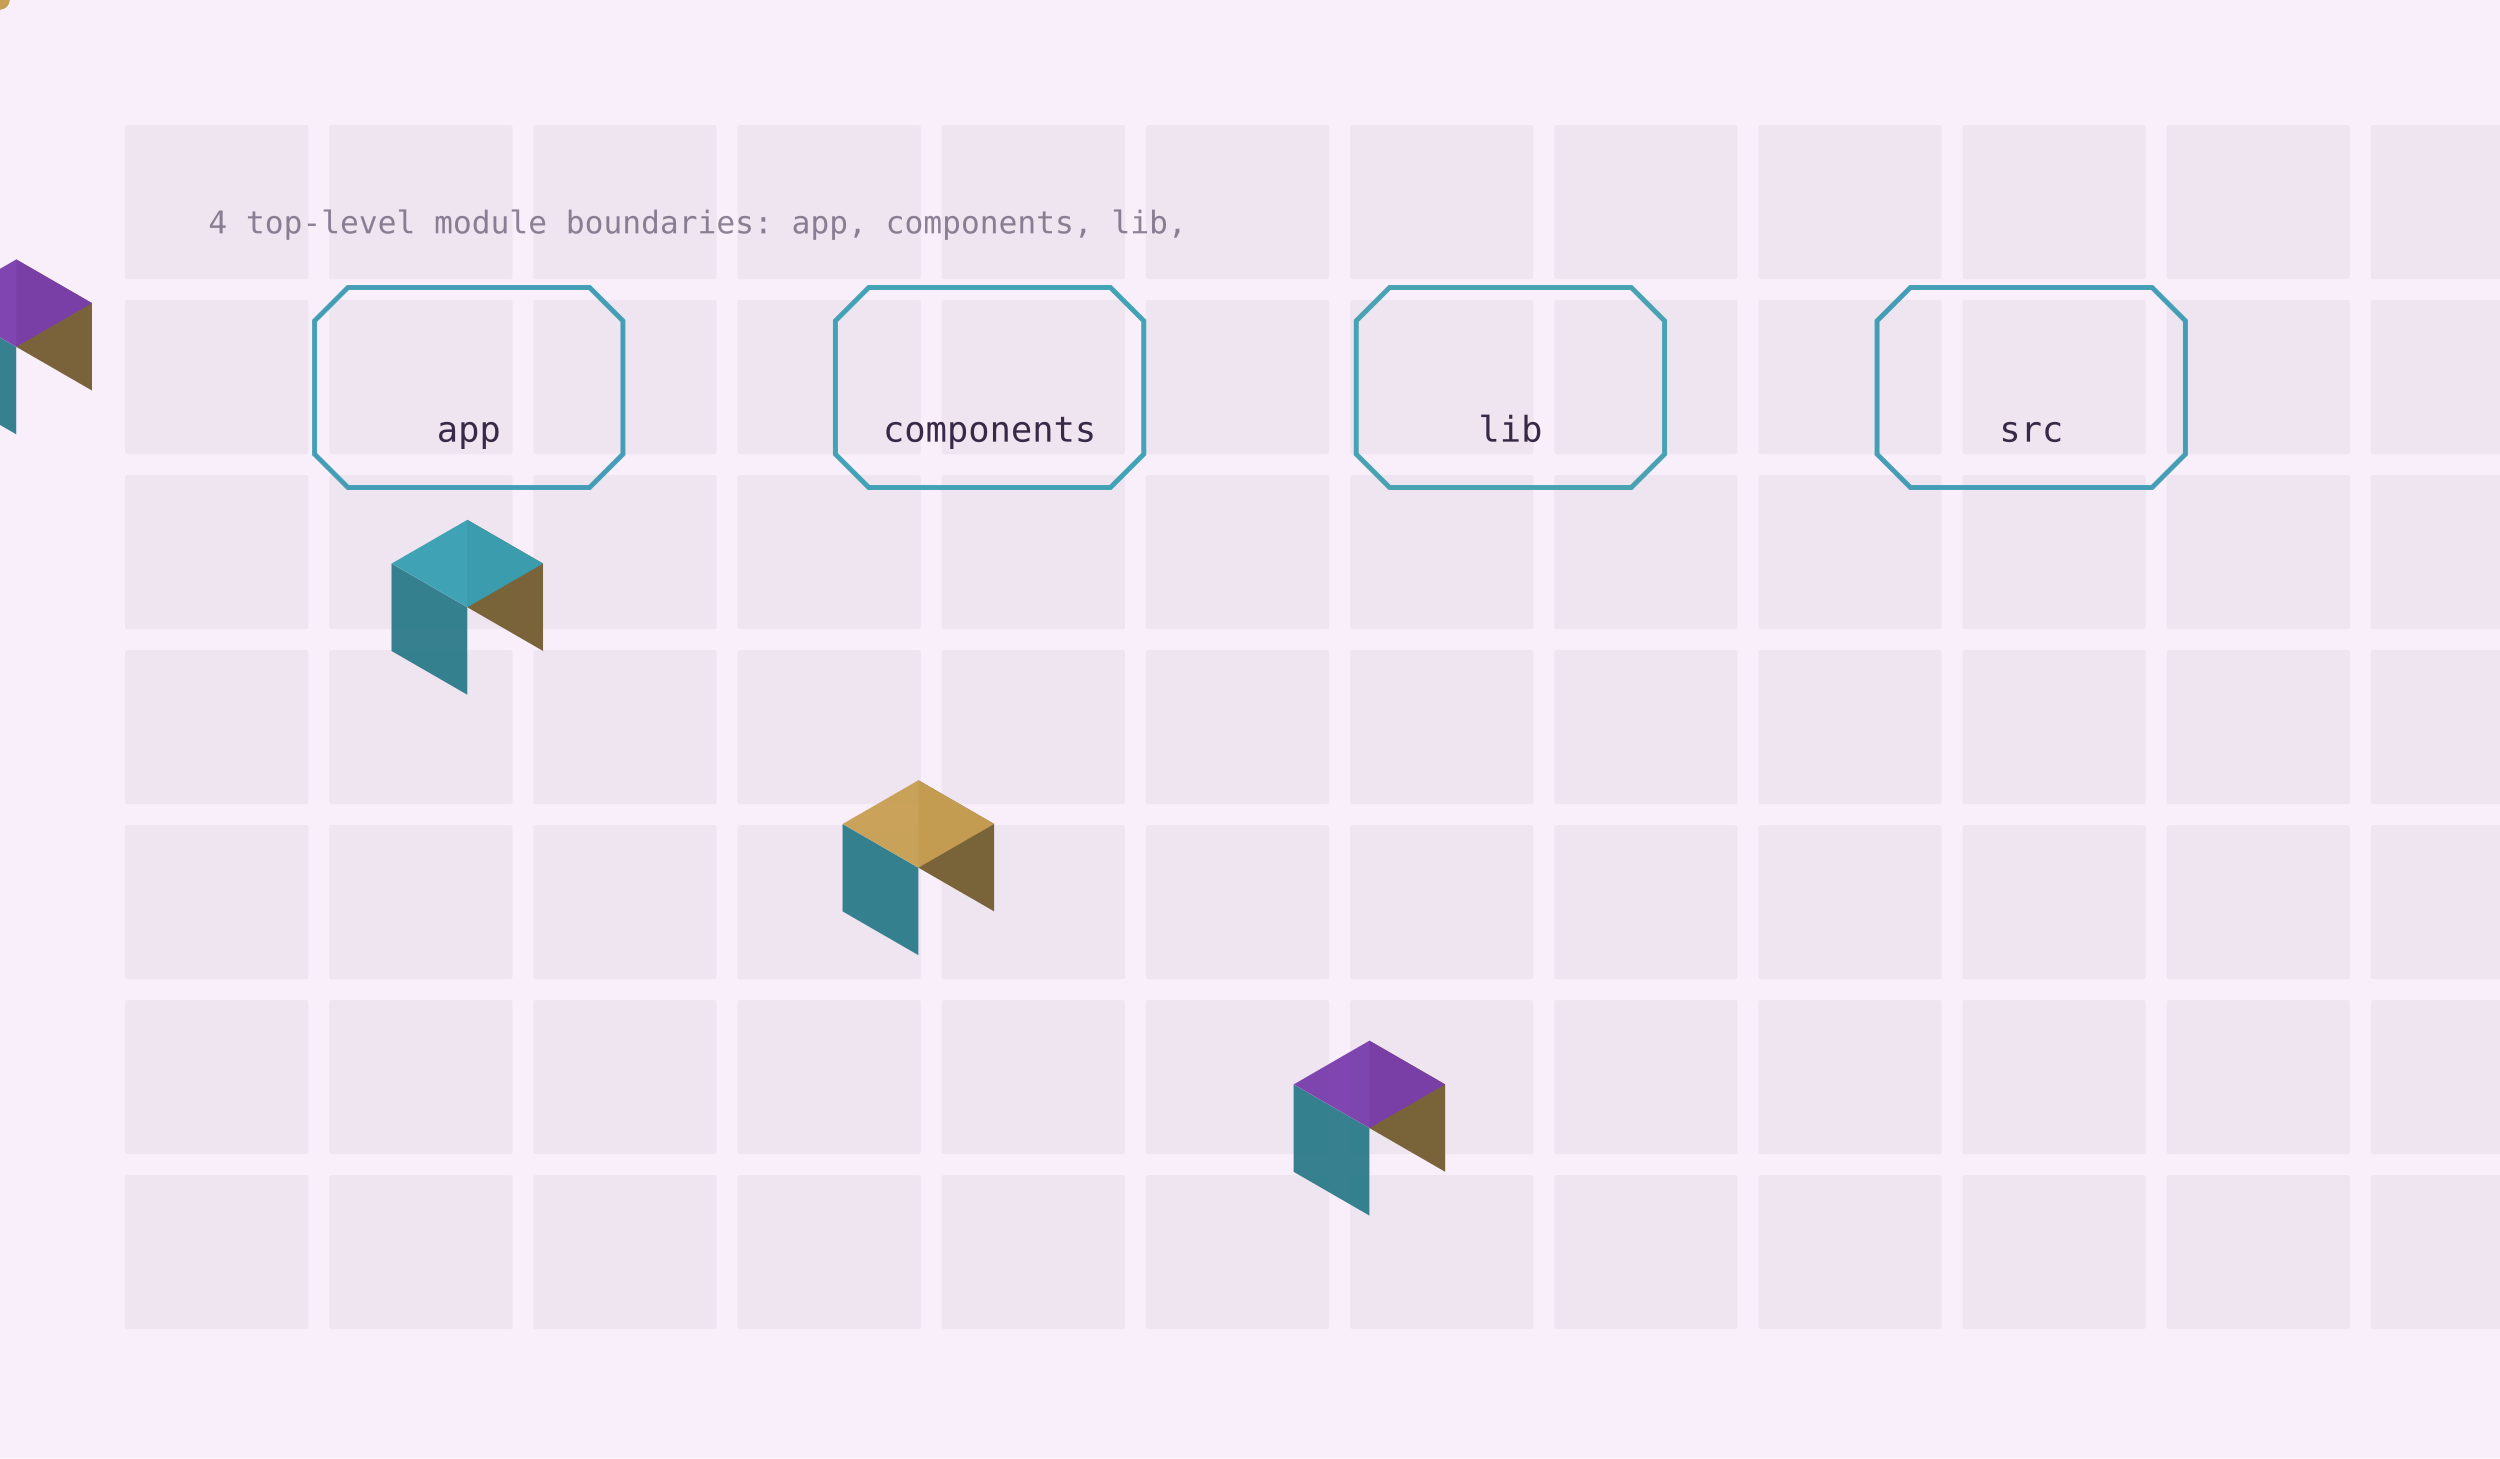
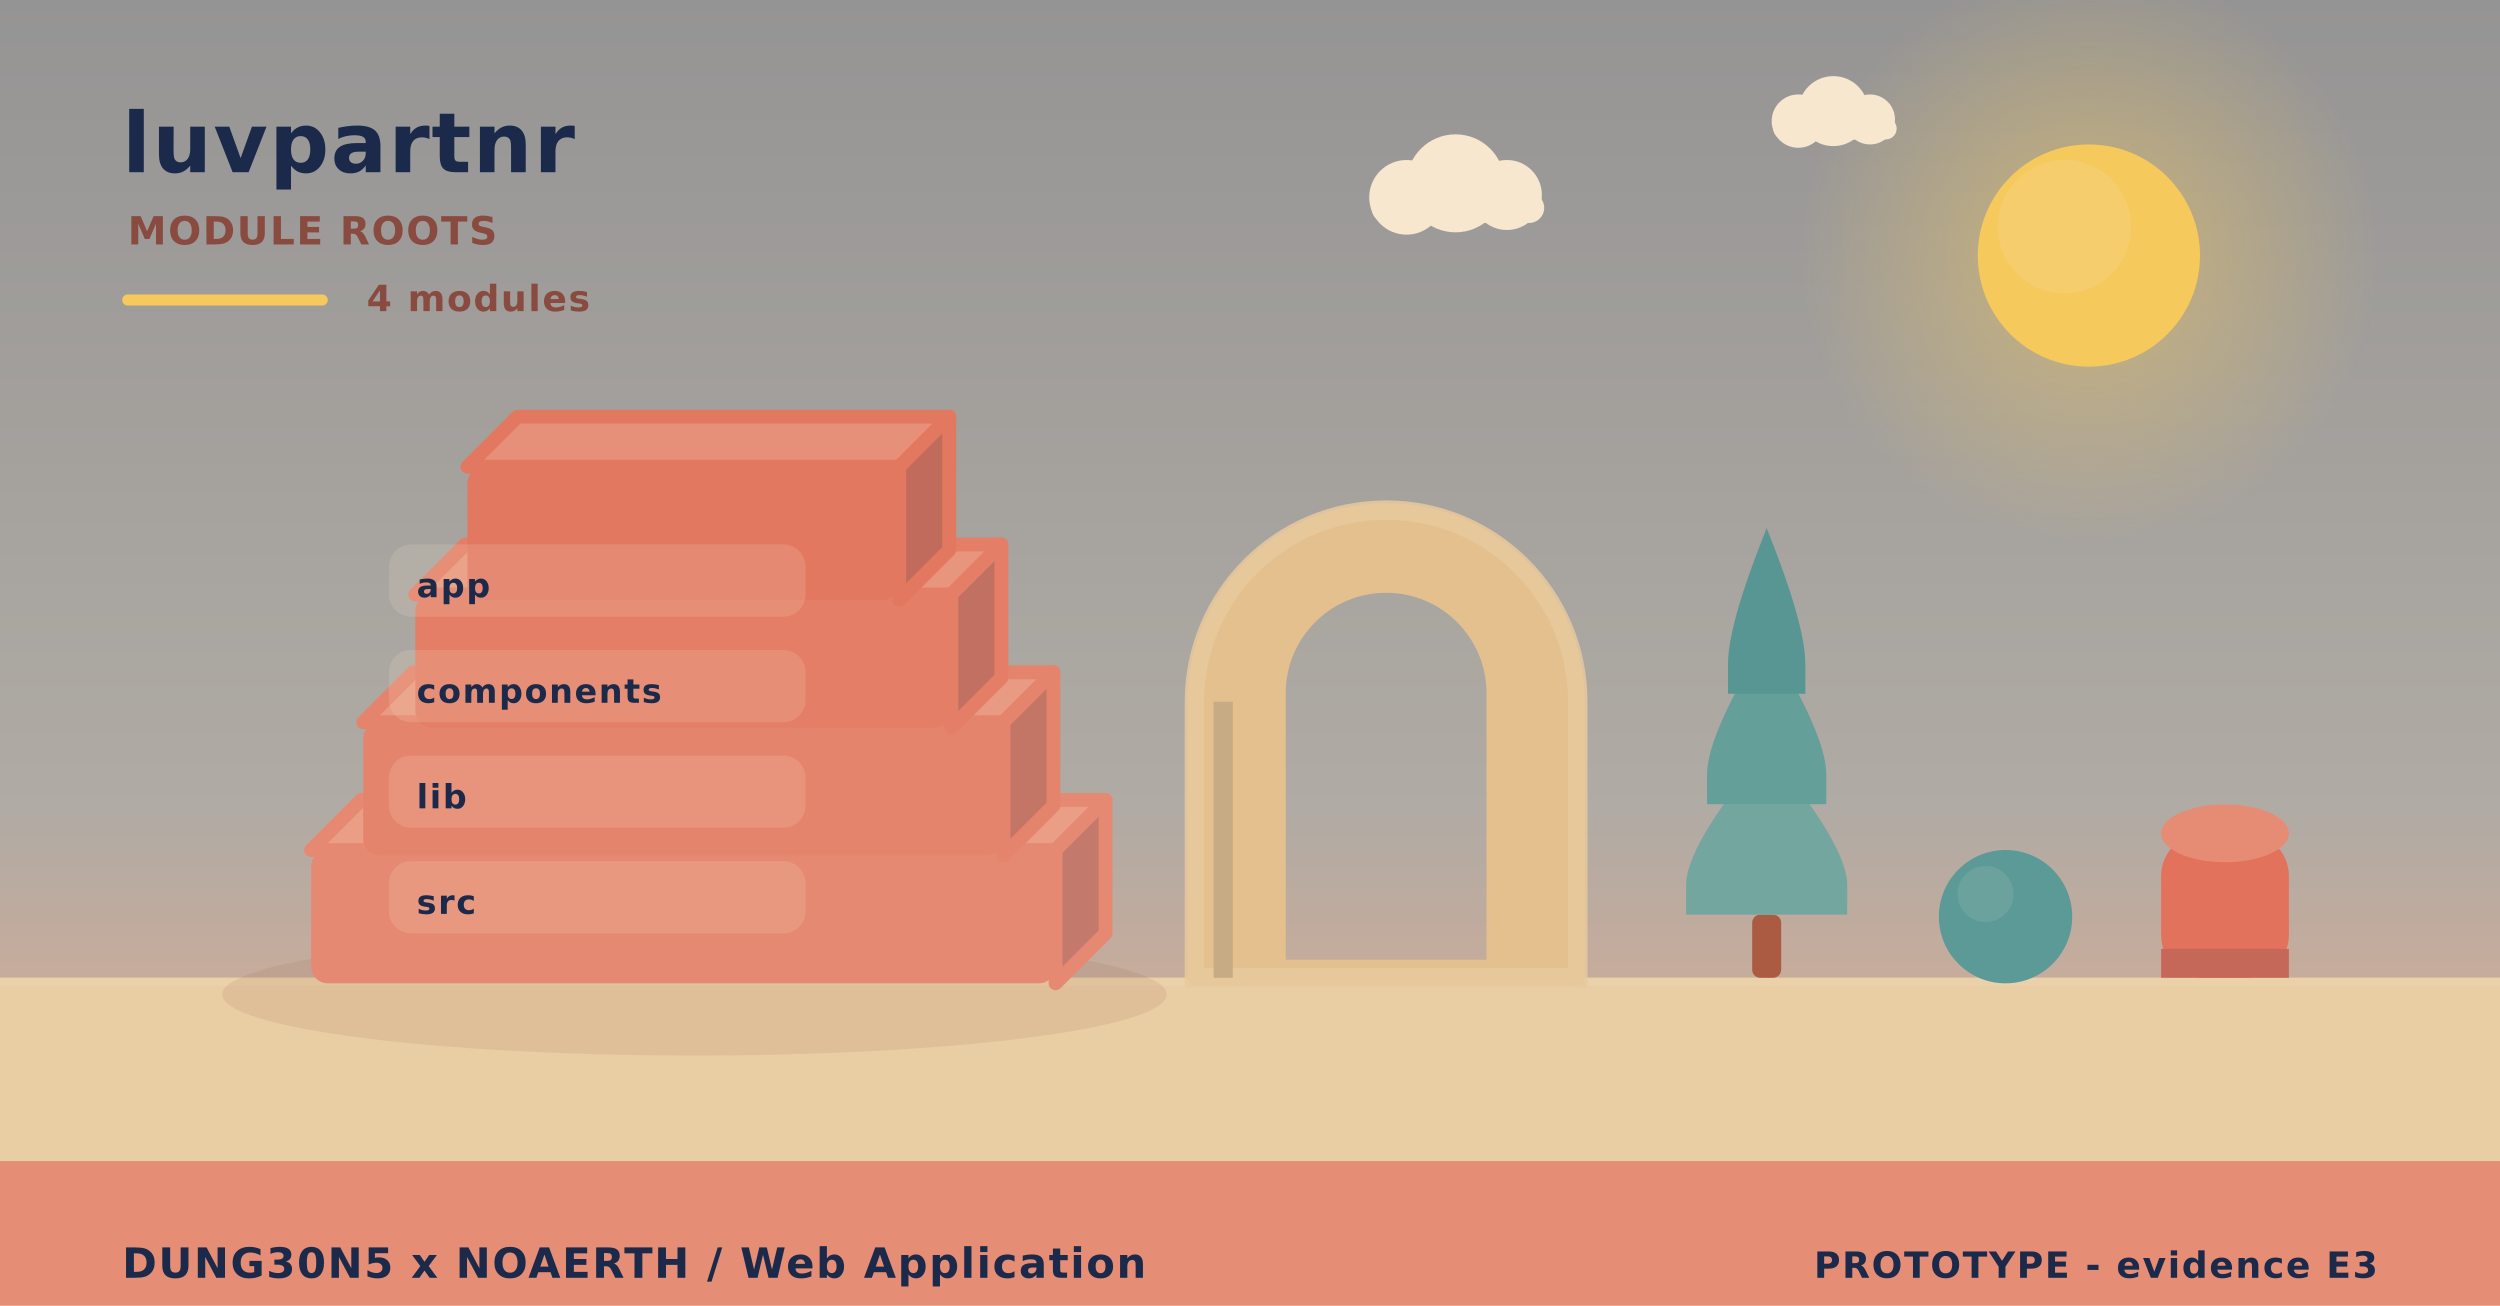
- <svg xmlns="http://www.w3.org/2000/svg" viewBox="0 0 1200 700" width="1200" height="700" role="img" aria-label="luvpartnr architecture">
-   <rect width="1200" height="700" fill="#f8effb" />
-   <defs>
-     <linearGradient id="ga" x1="0" y1="0" x2="1" y2="1">
-       <stop offset="0%" stop-color="#7a3dac" />
-       <stop offset="100%" stop-color="#389eb2" />
-     </linearGradient>
-   </defs>
-   <rect x="60.00" y="60.00" width="88.00" height="74.00" rx="1.20" fill="#251634" opacity="0.05" />
-   <rect x="158.00" y="60.00" width="88.00" height="74.00" rx="1.20" fill="#251634" opacity="0.05" />
-   <rect x="256.00" y="60.00" width="88.00" height="74.00" rx="1.20" fill="#251634" opacity="0.05" />
-   <rect x="354.00" y="60.00" width="88.00" height="74.00" rx="1.20" fill="#251634" opacity="0.05" />
-   <rect x="452.00" y="60.00" width="88.00" height="74.00" rx="1.20" fill="#251634" opacity="0.05" />
-   <rect x="550.00" y="60.00" width="88.00" height="74.00" rx="1.20" fill="#251634" opacity="0.05" />
-   <rect x="648.00" y="60.00" width="88.00" height="74.00" rx="1.20" fill="#251634" opacity="0.05" />
-   <rect x="746.00" y="60.00" width="88.00" height="74.00" rx="1.20" fill="#251634" opacity="0.05" />
-   <rect x="844.00" y="60.00" width="88.00" height="74.00" rx="1.20" fill="#251634" opacity="0.05" />
-   <rect x="942.00" y="60.00" width="88.00" height="74.00" rx="1.20" fill="#251634" opacity="0.05" />
-   <rect x="1040.00" y="60.00" width="88.00" height="74.00" rx="1.20" fill="#251634" opacity="0.05" />
-   <rect x="1138.00" y="60.00" width="88.00" height="74.00" rx="1.20" fill="#251634" opacity="0.05" />
-   <rect x="60.00" y="144.00" width="88.00" height="74.00" rx="1.20" fill="#251634" opacity="0.05" />
-   <rect x="158.00" y="144.00" width="88.00" height="74.00" rx="1.20" fill="#251634" opacity="0.05" />
-   <rect x="256.00" y="144.00" width="88.00" height="74.00" rx="1.20" fill="#251634" opacity="0.05" />
-   <rect x="354.00" y="144.00" width="88.00" height="74.00" rx="1.20" fill="#251634" opacity="0.05" />
-   <rect x="452.00" y="144.00" width="88.00" height="74.00" rx="1.20" fill="#251634" opacity="0.05" />
-   <rect x="550.00" y="144.00" width="88.00" height="74.00" rx="1.20" fill="#251634" opacity="0.05" />
-   <rect x="648.00" y="144.00" width="88.00" height="74.00" rx="1.20" fill="#251634" opacity="0.05" />
-   <rect x="746.00" y="144.00" width="88.00" height="74.00" rx="1.20" fill="#251634" opacity="0.05" />
-   <rect x="844.00" y="144.00" width="88.00" height="74.00" rx="1.20" fill="#251634" opacity="0.05" />
-   <rect x="942.00" y="144.00" width="88.00" height="74.00" rx="1.20" fill="#251634" opacity="0.05" />
-   <rect x="1040.00" y="144.00" width="88.00" height="74.00" rx="1.20" fill="#251634" opacity="0.05" />
-   <rect x="1138.00" y="144.00" width="88.00" height="74.00" rx="1.20" fill="#251634" opacity="0.05" />
-   <rect x="60.00" y="228.00" width="88.00" height="74.00" rx="1.20" fill="#251634" opacity="0.05" />
-   <rect x="158.00" y="228.00" width="88.00" height="74.00" rx="1.20" fill="#251634" opacity="0.05" />
-   <rect x="256.00" y="228.00" width="88.00" height="74.00" rx="1.20" fill="#251634" opacity="0.05" />
-   <rect x="354.00" y="228.00" width="88.00" height="74.00" rx="1.20" fill="#251634" opacity="0.05" />
-   <rect x="452.00" y="228.00" width="88.00" height="74.00" rx="1.20" fill="#251634" opacity="0.05" />
-   <rect x="550.00" y="228.00" width="88.00" height="74.00" rx="1.20" fill="#251634" opacity="0.05" />
-   <rect x="648.00" y="228.00" width="88.00" height="74.00" rx="1.20" fill="#251634" opacity="0.05" />
-   <rect x="746.00" y="228.00" width="88.00" height="74.00" rx="1.20" fill="#251634" opacity="0.05" />
-   <rect x="844.00" y="228.00" width="88.00" height="74.00" rx="1.20" fill="#251634" opacity="0.05" />
-   <rect x="942.00" y="228.00" width="88.00" height="74.00" rx="1.20" fill="#251634" opacity="0.05" />
-   <rect x="1040.00" y="228.00" width="88.00" height="74.00" rx="1.20" fill="#251634" opacity="0.05" />
-   <rect x="1138.00" y="228.00" width="88.00" height="74.00" rx="1.20" fill="#251634" opacity="0.05" />
-   <rect x="60.00" y="312.00" width="88.00" height="74.00" rx="1.20" fill="#251634" opacity="0.05" />
-   <rect x="158.00" y="312.00" width="88.00" height="74.00" rx="1.20" fill="#251634" opacity="0.05" />
-   <rect x="256.00" y="312.00" width="88.00" height="74.00" rx="1.20" fill="#251634" opacity="0.05" />
-   <rect x="354.00" y="312.00" width="88.00" height="74.00" rx="1.20" fill="#251634" opacity="0.05" />
-   <rect x="452.00" y="312.00" width="88.00" height="74.00" rx="1.20" fill="#251634" opacity="0.05" />
-   <rect x="550.00" y="312.00" width="88.00" height="74.00" rx="1.20" fill="#251634" opacity="0.05" />
-   <rect x="648.00" y="312.00" width="88.00" height="74.00" rx="1.20" fill="#251634" opacity="0.05" />
-   <rect x="746.00" y="312.00" width="88.00" height="74.00" rx="1.20" fill="#251634" opacity="0.05" />
-   <rect x="844.00" y="312.00" width="88.00" height="74.00" rx="1.20" fill="#251634" opacity="0.05" />
-   <rect x="942.00" y="312.00" width="88.00" height="74.00" rx="1.20" fill="#251634" opacity="0.05" />
-   <rect x="1040.00" y="312.00" width="88.00" height="74.00" rx="1.20" fill="#251634" opacity="0.05" />
-   <rect x="1138.00" y="312.00" width="88.00" height="74.00" rx="1.20" fill="#251634" opacity="0.05" />
-   <rect x="60.00" y="396.00" width="88.00" height="74.00" rx="1.20" fill="#251634" opacity="0.05" />
-   <rect x="158.00" y="396.00" width="88.00" height="74.00" rx="1.20" fill="#251634" opacity="0.05" />
-   <rect x="256.00" y="396.00" width="88.00" height="74.00" rx="1.20" fill="#251634" opacity="0.05" />
-   <rect x="354.00" y="396.00" width="88.00" height="74.00" rx="1.20" fill="#251634" opacity="0.05" />
-   <rect x="452.00" y="396.00" width="88.00" height="74.00" rx="1.20" fill="#251634" opacity="0.05" />
-   <rect x="550.00" y="396.00" width="88.00" height="74.00" rx="1.20" fill="#251634" opacity="0.05" />
-   <rect x="648.00" y="396.00" width="88.00" height="74.00" rx="1.20" fill="#251634" opacity="0.05" />
-   <rect x="746.00" y="396.00" width="88.00" height="74.00" rx="1.20" fill="#251634" opacity="0.05" />
-   <rect x="844.00" y="396.00" width="88.00" height="74.00" rx="1.20" fill="#251634" opacity="0.05" />
-   <rect x="942.00" y="396.00" width="88.00" height="74.00" rx="1.20" fill="#251634" opacity="0.05" />
-   <rect x="1040.00" y="396.00" width="88.00" height="74.00" rx="1.20" fill="#251634" opacity="0.05" />
-   <rect x="1138.00" y="396.00" width="88.00" height="74.00" rx="1.20" fill="#251634" opacity="0.05" />
-   <rect x="60.00" y="480.00" width="88.00" height="74.00" rx="1.20" fill="#251634" opacity="0.05" />
-   <rect x="158.00" y="480.00" width="88.00" height="74.00" rx="1.20" fill="#251634" opacity="0.05" />
-   <rect x="256.00" y="480.00" width="88.00" height="74.00" rx="1.20" fill="#251634" opacity="0.05" />
-   <rect x="354.00" y="480.00" width="88.00" height="74.00" rx="1.20" fill="#251634" opacity="0.05" />
-   <rect x="452.00" y="480.00" width="88.00" height="74.00" rx="1.20" fill="#251634" opacity="0.05" />
-   <rect x="550.00" y="480.00" width="88.00" height="74.00" rx="1.20" fill="#251634" opacity="0.05" />
-   <rect x="648.00" y="480.00" width="88.00" height="74.00" rx="1.20" fill="#251634" opacity="0.05" />
-   <rect x="746.00" y="480.00" width="88.00" height="74.00" rx="1.20" fill="#251634" opacity="0.05" />
-   <rect x="844.00" y="480.00" width="88.00" height="74.00" rx="1.20" fill="#251634" opacity="0.05" />
-   <rect x="942.00" y="480.00" width="88.00" height="74.00" rx="1.20" fill="#251634" opacity="0.05" />
-   <rect x="1040.00" y="480.00" width="88.00" height="74.00" rx="1.20" fill="#251634" opacity="0.05" />
-   <rect x="1138.00" y="480.00" width="88.00" height="74.00" rx="1.20" fill="#251634" opacity="0.05" />
-   <rect x="60.00" y="564.00" width="88.00" height="74.00" rx="1.20" fill="#251634" opacity="0.05" />
-   <rect x="158.00" y="564.00" width="88.00" height="74.00" rx="1.20" fill="#251634" opacity="0.05" />
-   <rect x="256.00" y="564.00" width="88.00" height="74.00" rx="1.20" fill="#251634" opacity="0.05" />
-   <rect x="354.00" y="564.00" width="88.00" height="74.00" rx="1.20" fill="#251634" opacity="0.05" />
-   <rect x="452.00" y="564.00" width="88.00" height="74.00" rx="1.20" fill="#251634" opacity="0.05" />
-   <rect x="550.00" y="564.00" width="88.00" height="74.00" rx="1.20" fill="#251634" opacity="0.05" />
-   <rect x="648.00" y="564.00" width="88.00" height="74.00" rx="1.20" fill="#251634" opacity="0.05" />
-   <rect x="746.00" y="564.00" width="88.00" height="74.00" rx="1.20" fill="#251634" opacity="0.05" />
-   <rect x="844.00" y="564.00" width="88.00" height="74.00" rx="1.20" fill="#251634" opacity="0.05" />
-   <rect x="942.00" y="564.00" width="88.00" height="74.00" rx="1.20" fill="#251634" opacity="0.05" />
-   <rect x="1040.00" y="564.00" width="88.00" height="74.00" rx="1.20" fill="#251634" opacity="0.05" />
-   <rect x="1138.00" y="564.00" width="88.00" height="74.00" rx="1.20" fill="#251634" opacity="0.05" />
-   <path d="M167.00,138.00 H283.00 L299.00,154.00 V218.00 L283.00,234.00 H167.00 L151.00,218.00 V154.00 Z" fill="none" stroke="rgba(122,61,172,0.550)" stroke-width="1.80" opacity="0.90" />
-   <polygon points="7.79,166.50 44.17,187.50 44.17,145.50 7.79,124.50" fill="#735c30" opacity="0.95" />
-   <polygon points="-28.58,187.50 7.79,208.50 7.79,166.50 -28.58,145.50" fill="#2c7b8b" opacity="0.95" />
-   <polygon points="7.79,124.50 44.17,145.50 7.79,166.50 -28.58,145.50" fill="#7a3dac" opacity="0.95" />
-   <text x="225" y="212" font-family="ui-monospace,Menlo,monospace" font-size="17" fill="rgba(37,22,52,0.900)" text-anchor="middle">app</text>
+ <svg xmlns="http://www.w3.org/2000/svg" width="900" height="470" viewBox="0 0 900 470" role="img" aria-label="luvpartnr - how it is built">
+   <linearGradient id="skya" x1="0" y1="0" x2="0" y2="1">
+     <stop offset="0" stop-color="#959494" />
+     <stop offset="0.62" stop-color="#b0aba4" />
+     <stop offset="1" stop-color="#f3ad8a" />
+   </linearGradient>
+   <rect width="900" height="470" fill="url(#skya)" />
+   <radialGradient id="suna">
+     <stop offset="0.35" stop-color="#f5c95c" stop-opacity="0.34" />
+     <stop offset="1" stop-color="#f5c95c" stop-opacity="0" />
+   </radialGradient>
+   <circle cx="752" cy="92" r="104" fill="url(#suna)" />
+   <circle cx="752" cy="92" r="40" fill="#f5c95c" />
+   <circle cx="743.2" cy="81.6" r="24" fill="#f5d27e" opacity="0.5" />
  <g>
-     <path d="M167.00,138.00 H283.00 L299.00,154.00 V218.00 L283.00,234.00 H167.00 L151.00,218.00 V154.00 Z" fill="none" stroke="#389eb2" stroke-width="2.40" opacity="0.90" />
-     <animate attributeName="opacity" values="0.25;1.0;0.25" dur="23.8s" begin="0.0s" repeatCount="indefinite" />
+     <circle cx="524" cy="66" r="17.64" fill="#f6e7ce" />
+     <circle cx="506.36" cy="71.04" r="13.44" fill="#f6e7ce" />
+     <circle cx="542.48" cy="70.2" r="12.6" fill="#f6e7ce" />
+     <rect x="493.76" y="69.36" width="62.16" height="10.92" rx="5.46" fill="#f6e7ce" />
+     <animateTransform attributeName="transform" type="translate" values="0 0;24 0;0 0" dur="36s" begin="0s" repeatCount="indefinite" />
  </g>
-   <g opacity="0.9">
-     <circle cx="0.00" cy="0.00" r="4.50" fill="#c79e52" opacity="1.00" />
-     <animateTransform attributeName="transform" type="translate" values="225.00,184.00 475.00,184.00" dur="7.933s" begin="0.0s" repeatCount="indefinite" />
-     <animateTransform attributeName="transform" type="translate" values="475.00,184.00 225.00,184.00" dur="7.933s" begin="3.967s" repeatCount="indefinite" />
+   <g>
+     <circle cx="660" cy="40" r="12.6" fill="#f6e7ce" />
+     <circle cx="647.4" cy="43.6" r="9.6" fill="#f6e7ce" />
+     <circle cx="673.2" cy="43" r="9" fill="#f6e7ce" />
+     <rect x="638.4" y="42.4" width="44.4" height="7.8" rx="3.9" fill="#f6e7ce" />
+     <animateTransform attributeName="transform" type="translate" values="0 0;-18 0;0 0" dur="46s" begin="3s" repeatCount="indefinite" />
  </g>
-   <path d="M417.00,138.00 H533.00 L549.00,154.00 V218.00 L533.00,234.00 H417.00 L401.00,218.00 V154.00 Z" fill="none" stroke="rgba(56,158,178,0.550)" stroke-width="1.80" opacity="0.90" />
-   <polygon points="224.30,291.50 260.67,312.50 260.67,270.50 224.30,249.50" fill="#735c30" opacity="0.95" />
-   <polygon points="187.93,312.50 224.30,333.50 224.30,291.50 187.93,270.50" fill="#2c7b8b" opacity="0.95" />
-   <polygon points="224.30,249.50 260.67,270.50 224.30,291.50 187.93,270.50" fill="#389eb2" opacity="0.95" />
-   <text x="475" y="212" font-family="ui-monospace,Menlo,monospace" font-size="17" fill="rgba(37,22,52,0.900)" text-anchor="middle">components</text>
+   <rect x="0" y="352" width="900" height="118" fill="#e9cda3" />
+   <rect x="0" y="352" width="900" height="3" fill="#ebd1a9" />
+   <text x="44" y="62" font-family="Verdana,DejaVu Sans,sans-serif" font-size="30" font-weight="700" letter-spacing="0.6" fill="#1b2a4a" text-anchor="start">luvpartnr</text>
+   <text x="46" y="88" font-family="Verdana,DejaVu Sans,sans-serif" font-size="14" font-weight="700" letter-spacing="0.6" fill="#894b3f" text-anchor="start">MODULE ROOTS</text>
+   <rect x="44" y="106" width="74" height="4" rx="2" fill="#f5c95c" />
+   <text x="132" y="112" font-family="Verdana,DejaVu Sans,sans-serif" font-size="13" font-weight="700" letter-spacing="0.6" fill="#894b3f" text-anchor="start">4 modules</text>
+   <ellipse cx="250" cy="358" rx="170" ry="22" fill="rgba(138,90,68,0.11)" />
+   <path d="M112,306 L380,306 L398,288 L130,288 Z" fill="#ea9e86" stroke="#e68972" stroke-width="5" stroke-linejoin="round" />
+   <path d="M380,306 L398,288 L398,336 L380,354 Z" fill="#c3796b" stroke="#e68972" stroke-width="5" stroke-linejoin="round" />
+   <rect x="112" y="306" width="268" height="48" rx="6" fill="#e68972" />
+   <path d="M130.76,260 L361.24,260 L379.24,242 L148.76,242 Z" fill="#e99a82" stroke="#e5846c" stroke-width="5" stroke-linejoin="round" />
+   <path d="M361.24,260 L379.24,242 L379.24,290 L361.24,308 Z" fill="#c37566" stroke="#e5846c" stroke-width="5" stroke-linejoin="round" />
+   <rect x="130.76" y="260" width="230.48" height="48" rx="6" fill="#e5846c" />
+   <path d="M149.52,214 L342.48,214 L360.48,196 L167.52,196 Z" fill="#e8957d" stroke="#e47e66" stroke-width="5" stroke-linejoin="round" />
+   <path d="M342.48,214 L360.48,196 L360.48,244 L342.48,262 Z" fill="#c27061" stroke="#e47e66" stroke-width="5" stroke-linejoin="round" />
+   <rect x="149.52" y="214" width="192.96" height="48" rx="6" fill="#e47e66" />
+   <path d="M168.28,168 L323.72,168 L341.72,150 L186.28,150 Z" fill="#e79079" stroke="#e37861" stroke-width="5" stroke-linejoin="round" />
+   <path d="M323.72,168 L341.72,150 L341.72,198 L323.72,216 Z" fill="#c16b5d" stroke="#e37861" stroke-width="5" stroke-linejoin="round" />
+   <rect x="168.28" y="168" width="155.44" height="48" rx="6" fill="#e37861" />
+   <rect x="140" y="196" width="150" height="26" rx="8" fill="rgba(246,231,206,0.16)" opacity="0.94" />
  <g>
-     <path d="M417.00,138.00 H533.00 L549.00,154.00 V218.00 L533.00,234.00 H417.00 L401.00,218.00 V154.00 Z" fill="none" stroke="#389eb2" stroke-width="2.40" opacity="0.90" />
-     <animate attributeName="opacity" values="0.25;1.0;0.25" dur="23.8s" begin="0.45s" repeatCount="indefinite" />
+     <text x="150" y="215" font-family="Verdana,DejaVu Sans,sans-serif" font-size="12" font-weight="700" letter-spacing="0.6" fill="#1b2a4a" text-anchor="start">app</text>
+     <animateTransform attributeName="transform" type="translate" values="0 10;0 0" dur="0.7s" begin="0.3s" fill="freeze" />
  </g>
-   <g opacity="0.9">
-     <circle cx="0.00" cy="0.00" r="4.50" fill="#c79e52" opacity="1.00" />
-     <animateTransform attributeName="transform" type="translate" values="475.00,184.00 725.00,184.00" dur="7.933s" begin="0.3s" repeatCount="indefinite" />
-     <animateTransform attributeName="transform" type="translate" values="725.00,184.00 475.00,184.00" dur="7.933s" begin="4.267s" repeatCount="indefinite" />
+   <rect x="140" y="234" width="150" height="26" rx="8" fill="rgba(246,231,206,0.16)" opacity="0.94" />
+   <g>
+     <text x="150" y="253" font-family="Verdana,DejaVu Sans,sans-serif" font-size="12" font-weight="700" letter-spacing="0.6" fill="#1b2a4a" text-anchor="start">components</text>
+     <animateTransform attributeName="transform" type="translate" values="0 10;0 0" dur="0.7s" begin="0.5s" fill="freeze" />
  </g>
-   <path d="M667.00,138.00 H783.00 L799.00,154.00 V218.00 L783.00,234.00 H667.00 L651.00,218.00 V154.00 Z" fill="none" stroke="rgba(199,158,82,0.550)" stroke-width="1.80" opacity="0.90" />
-   <polygon points="440.81,416.50 477.18,437.50 477.18,395.50 440.81,374.50" fill="#735c30" opacity="0.95" />
-   <polygon points="404.43,437.50 440.81,458.50 440.81,416.50 404.43,395.50" fill="#2c7b8b" opacity="0.95" />
-   <polygon points="440.81,374.50 477.18,395.50 440.81,416.50 404.43,395.50" fill="#c79e52" opacity="0.95" />
-   <text x="725" y="212" font-family="ui-monospace,Menlo,monospace" font-size="17" fill="rgba(37,22,52,0.900)" text-anchor="middle">lib</text>
+   <rect x="140" y="272" width="150" height="26" rx="8" fill="rgba(246,231,206,0.16)" opacity="0.94" />
  <g>
-     <path d="M667.00,138.00 H783.00 L799.00,154.00 V218.00 L783.00,234.00 H667.00 L651.00,218.00 V154.00 Z" fill="none" stroke="#389eb2" stroke-width="2.40" opacity="0.90" />
-     <animate attributeName="opacity" values="0.25;1.0;0.25" dur="23.8s" begin="0.9s" repeatCount="indefinite" />
+     <text x="150" y="291" font-family="Verdana,DejaVu Sans,sans-serif" font-size="12" font-weight="700" letter-spacing="0.6" fill="#1b2a4a" text-anchor="start">lib</text>
+     <animateTransform attributeName="transform" type="translate" values="0 10;0 0" dur="0.7s" begin="0.7s" fill="freeze" />
  </g>
-   <g opacity="0.9">
-     <circle cx="0.00" cy="0.00" r="4.50" fill="#c79e52" opacity="1.00" />
-     <animateTransform attributeName="transform" type="translate" values="725.00,184.00 975.00,184.00" dur="7.933s" begin="0.6s" repeatCount="indefinite" />
-     <animateTransform attributeName="transform" type="translate" values="975.00,184.00 725.00,184.00" dur="7.933s" begin="4.567s" repeatCount="indefinite" />
+   <rect x="140" y="310" width="150" height="26" rx="8" fill="rgba(246,231,206,0.16)" opacity="0.94" />
+   <g>
+     <text x="150" y="329" font-family="Verdana,DejaVu Sans,sans-serif" font-size="12" font-weight="700" letter-spacing="0.6" fill="#1b2a4a" text-anchor="start">src</text>
+     <animateTransform attributeName="transform" type="translate" values="0 10;0 0" dur="0.7s" begin="0.9s" fill="freeze" />
  </g>
-   <path d="M917.00,138.00 H1033.00 L1049.00,154.00 V218.00 L1033.00,234.00 H917.00 L901.00,218.00 V154.00 Z" fill="none" stroke="rgba(122,61,172,0.550)" stroke-width="1.80" opacity="0.90" />
-   <polygon points="657.31,541.50 693.69,562.50 693.69,520.50 657.31,499.50" fill="#735c30" opacity="0.95" />
-   <polygon points="620.94,562.50 657.31,583.50 657.31,541.50 620.94,520.50" fill="#2c7b8b" opacity="0.95" />
-   <polygon points="657.31,499.50 693.69,520.50 657.31,541.50 620.94,520.50" fill="#7a3dac" opacity="0.95" />
-   <text x="975" y="212" font-family="ui-monospace,Menlo,monospace" font-size="17" fill="rgba(37,22,52,0.900)" text-anchor="middle">src</text>
-   <g>
-     <path d="M917.00,138.00 H1033.00 L1049.00,154.00 V218.00 L1033.00,234.00 H917.00 L901.00,218.00 V154.00 Z" fill="none" stroke="#389eb2" stroke-width="2.40" opacity="0.90" />
-     <animate attributeName="opacity" values="0.25;1.0;0.25" dur="23.8s" begin="1.35s" repeatCount="indefinite" />
-   </g>
-   <g opacity="0.9">
-     <circle cx="0.00" cy="0.00" r="4.50" fill="#c79e52" opacity="1.00" />
-     <animateTransform attributeName="transform" type="translate" values="975.00,184.00 975.00,184.00" dur="7.933s" begin="0.9s" repeatCount="indefinite" />
-     <animateTransform attributeName="transform" type="translate" values="975.00,184.00 975.00,184.00" dur="7.933s" begin="4.867s" repeatCount="indefinite" />
-   </g>
-   <text x="100" y="112" font-family="ui-monospace,Menlo,monospace" font-size="15" fill="rgba(37,22,52,0.500)">4 top-level module boundaries: app, components, lib,</text>
+   <path d="M430,352 L430,252.64 A69,69 0 0 1 568,252.64 L568,352 Z M460.36,348 L460.36,249.55 A38.64,38.64 0 0 1 537.64,249.55 L537.64,348 Z" fill="#e3c08d" fill-rule="evenodd" stroke="#e3c08d" stroke-width="5" stroke-linejoin="round" />
+   <path d="M430,352 L430,252.64 A69,69 0 0 1 568,252.64 L568,352 Z" fill="none" stroke="#e8c99d" stroke-width="7" stroke-linecap="round" opacity="0.85" />
+   <rect x="436.9" y="252.64" width="6.9" height="99.36" fill="#c7ab84" />
+   <rect x="630.78" y="329.28" width="10.44" height="22.72" rx="2.9" fill="#ac5b43" />
+   <path d="M636,269.64 Q607,304.23 607,318.54 Q607,329.28 607,329.28 L665,329.28 Q665,329.28 665,318.54 Q665,304.23 636,269.64 Z" fill="#74a6a0" />
+   <path d="M636,229.88 Q614.54,264.47 614.54,278.78 Q614.54,289.52 614.54,289.52 L657.46,289.52 Q657.46,289.52 657.46,278.78 Q657.46,264.47 636,229.88 Z" fill="#649f9a" />
+   <path d="M636,190.12 Q622.08,224.71 622.08,239.02 Q622.08,249.76 622.08,249.76 L649.92,249.76 Q649.92,249.76 649.92,239.02 Q649.92,224.71 636,190.12 Z" fill="#589694" />
+   <circle cx="722" cy="330" r="24" fill="#5b9a97" />
+   <circle cx="714.8" cy="321.84" r="10.08" fill="#7aa9a2" opacity="0.55" />
+   <rect x="778" y="300" width="46" height="52" rx="15.33" fill="#e2725b" />
+   <ellipse cx="801" cy="300" rx="23" ry="10.4" fill="#e68c74" />
+   <rect x="778" y="341.6" width="46" height="10.4" fill="#c66859" />
+   <rect x="0" y="418" width="900" height="52" rx="0" fill="#e68972" opacity="0.94" />
+   <text x="44" y="460" font-family="Verdana,DejaVu Sans,sans-serif" font-size="15" font-weight="700" letter-spacing="0.6" fill="#1b2a4a" text-anchor="start">DUNG30N5 x NOAERTH  /  Web Application</text>
+   <text x="856" y="460" font-family="Verdana,DejaVu Sans,sans-serif" font-size="13" font-weight="700" letter-spacing="0.6" fill="#1b2a4a" text-anchor="end">PROTOTYPE  -  evidence E3</text>
</svg>
